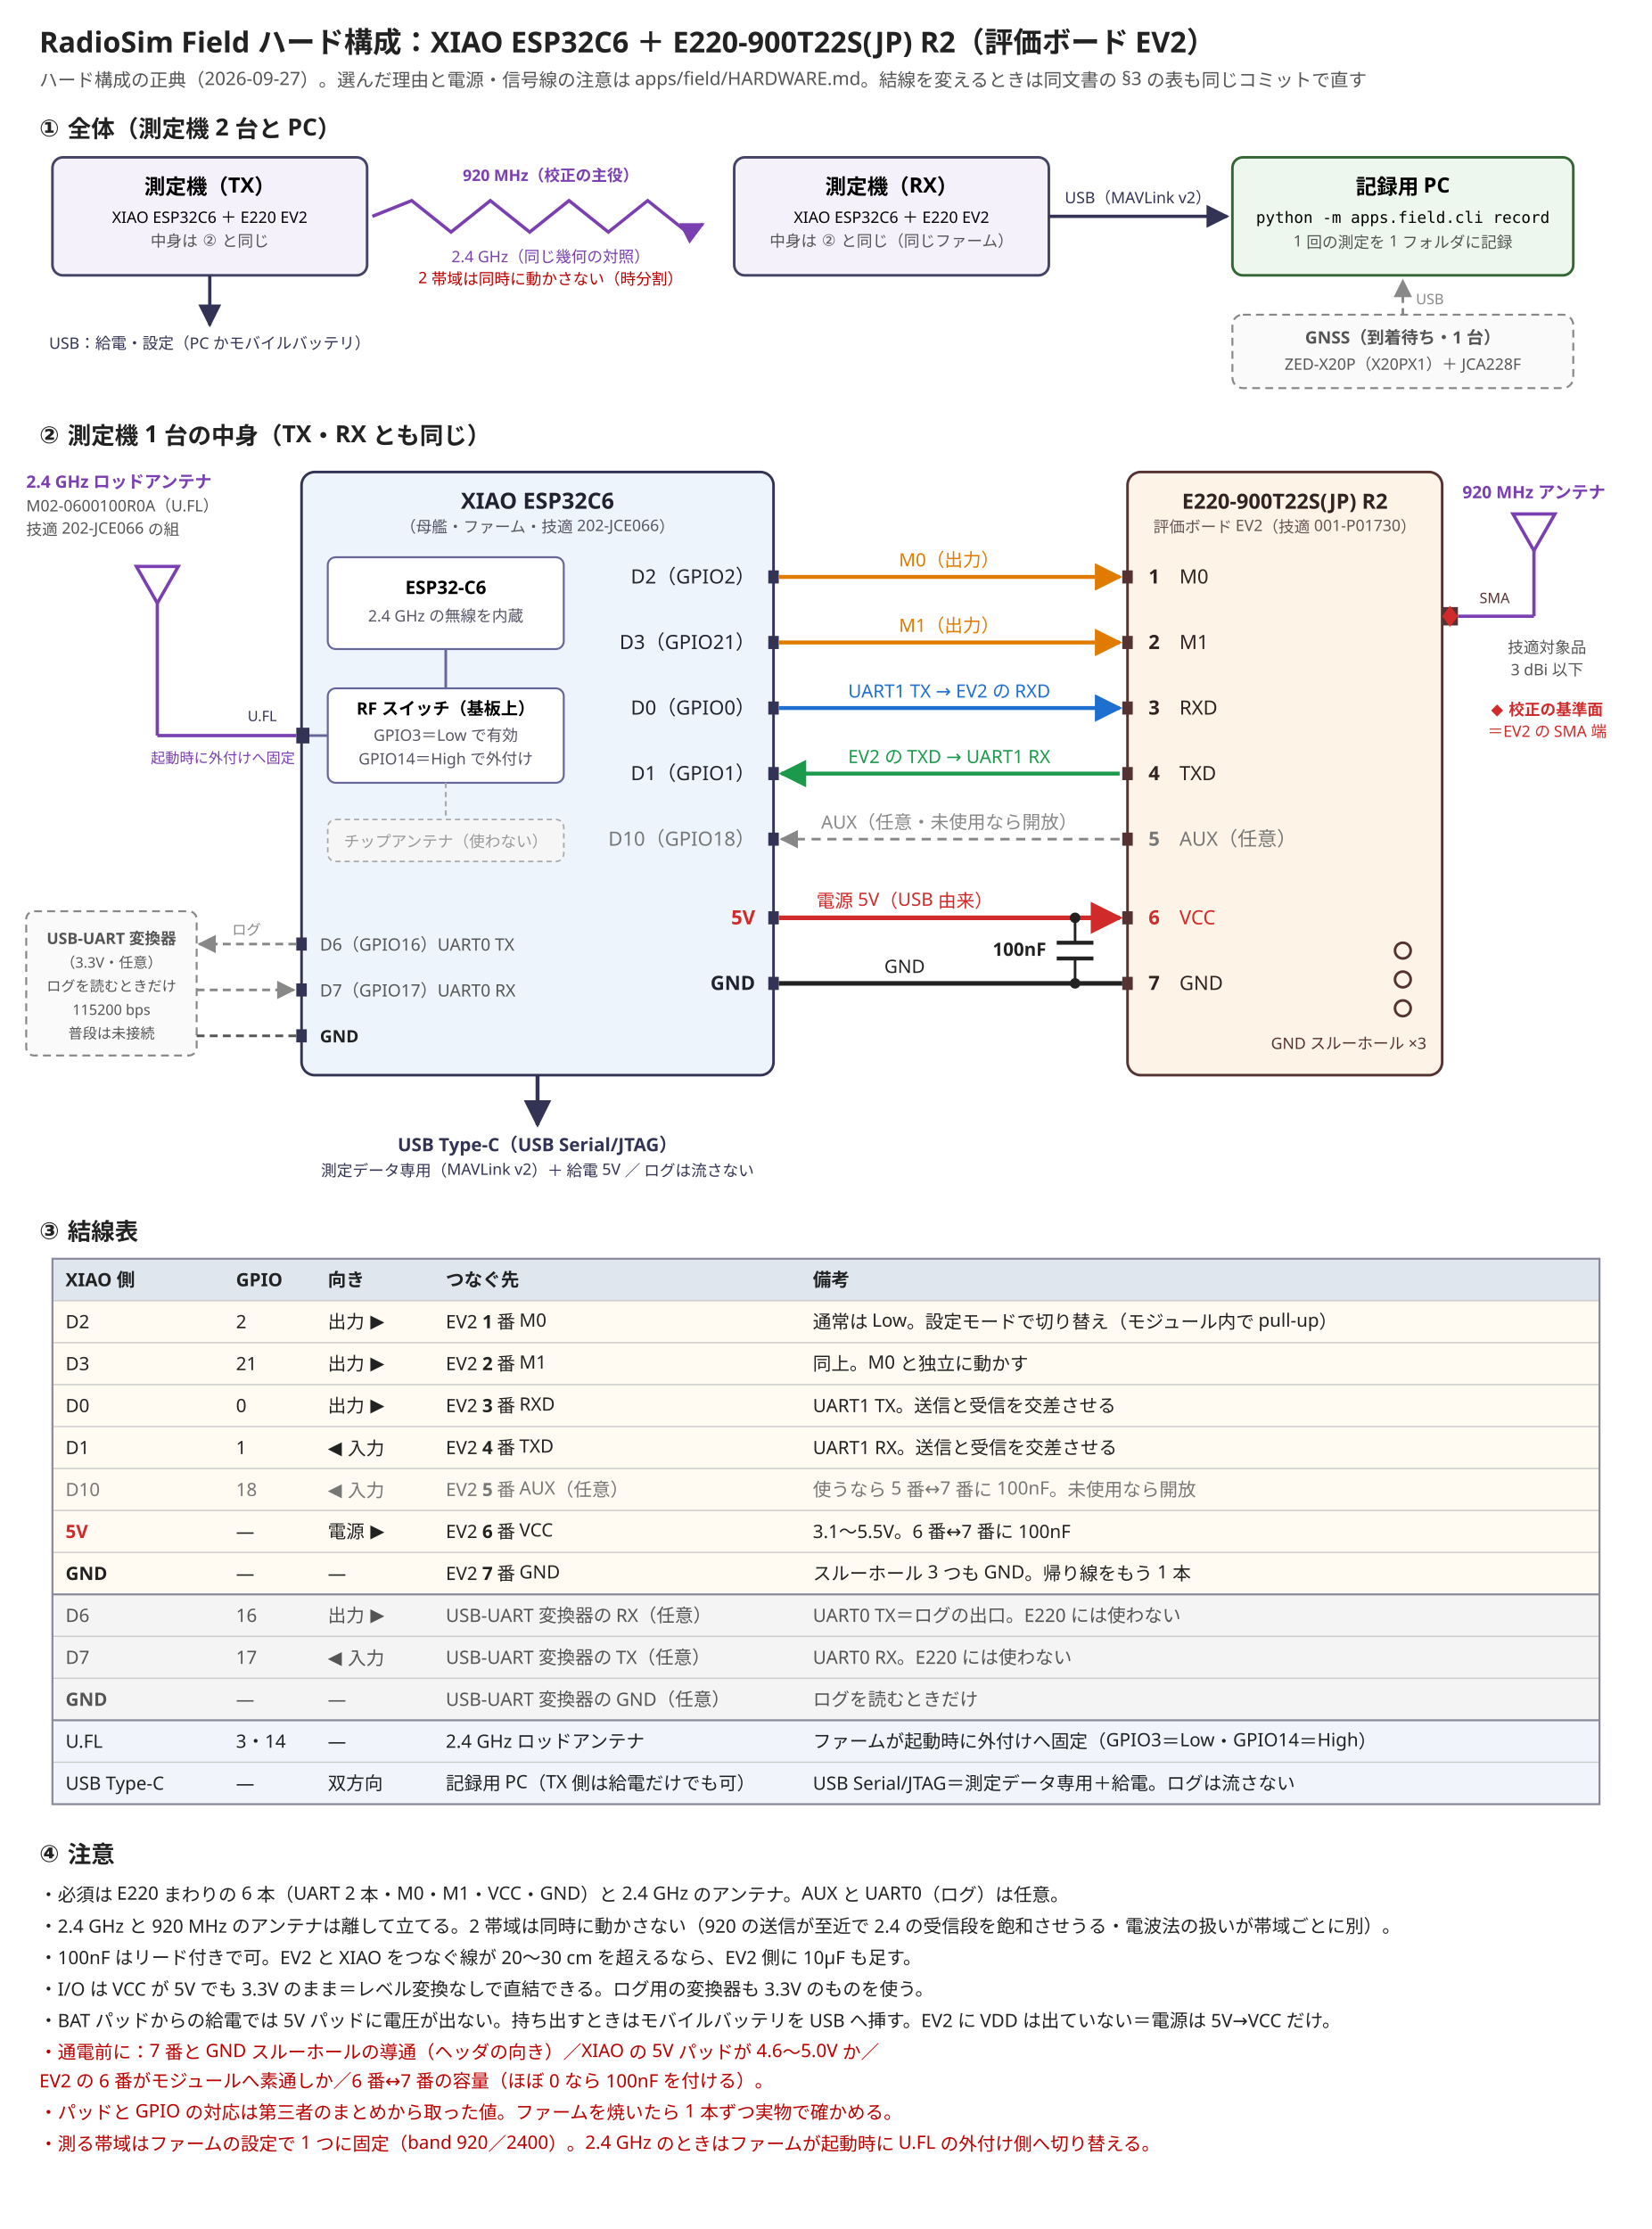
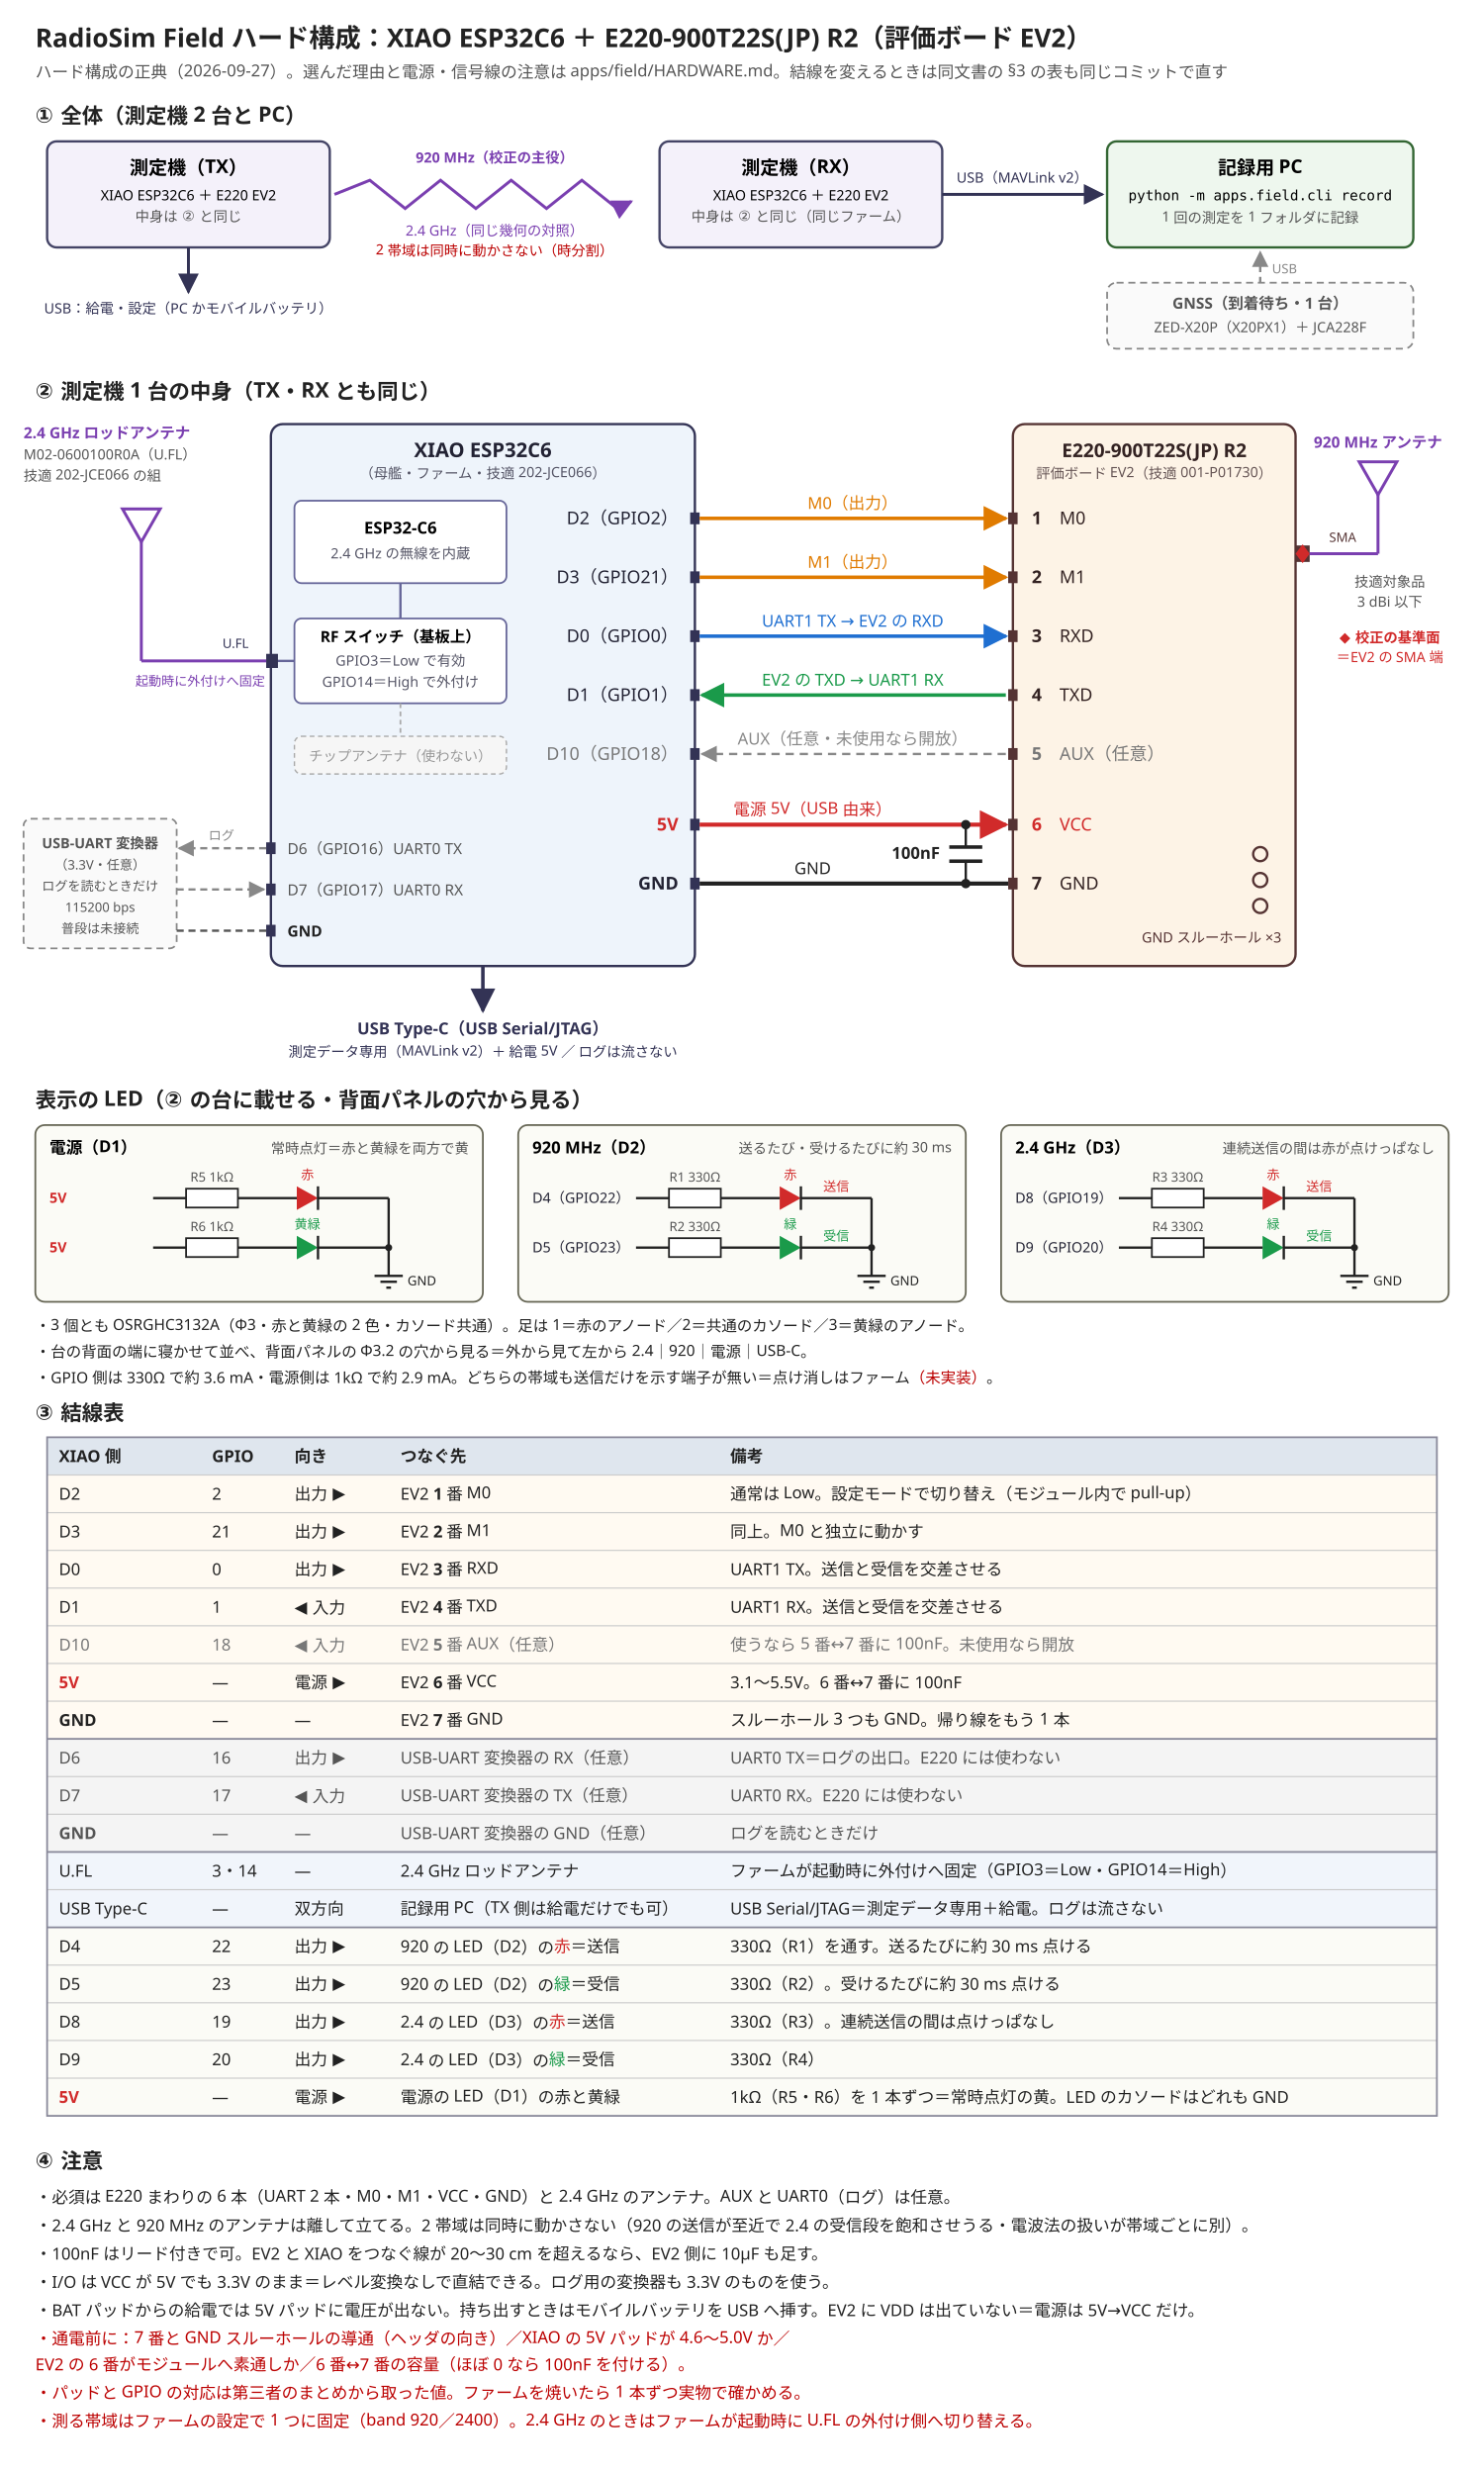
- <svg xmlns="http://www.w3.org/2000/svg" width="1260" height="1700" viewBox="0 0 1260 1700" font-family="'Yu Gothic UI','Yu Gothic','Meiryo',sans-serif" font-size="14">
+ <svg xmlns="http://www.w3.org/2000/svg" width="1260" height="2100" viewBox="0 0 1260 2100" font-family="'Yu Gothic UI','Yu Gothic','Meiryo',sans-serif" font-size="14">
  <defs>
    <marker id="a-orange" viewBox="0 0 10 10" refX="9" refY="5" markerWidth="7" markerHeight="7" orient="auto">
      <path d="M0,0 L10,5 L0,10 z" fill="#e07b00" />
    </marker>
    <marker id="a-blue" viewBox="0 0 10 10" refX="9" refY="5" markerWidth="7" markerHeight="7" orient="auto">
      <path d="M0,0 L10,5 L0,10 z" fill="#1f6fd1" />
    </marker>
    <marker id="a-green" viewBox="0 0 10 10" refX="9" refY="5" markerWidth="7" markerHeight="7" orient="auto">
      <path d="M0,0 L10,5 L0,10 z" fill="#1a9a4a" />
    </marker>
    <marker id="a-gray" viewBox="0 0 10 10" refX="9" refY="5" markerWidth="7" markerHeight="7" orient="auto">
      <path d="M0,0 L10,5 L0,10 z" fill="#888" />
    </marker>
    <marker id="a-red" viewBox="0 0 10 10" refX="9" refY="5" markerWidth="7" markerHeight="7" orient="auto">
      <path d="M0,0 L10,5 L0,10 z" fill="#d12a2a" />
    </marker>
    <marker id="a-dark" viewBox="0 0 10 10" refX="9" refY="5" markerWidth="7" markerHeight="7" orient="auto">
      <path d="M0,0 L10,5 L0,10 z" fill="#335" />
    </marker>
    <marker id="a-purple" viewBox="0 0 10 10" refX="9" refY="5" markerWidth="7" markerHeight="7" orient="auto">
      <path d="M0,0 L10,5 L0,10 z" fill="#7a3fb0" />
    </marker>
  </defs>
-   <rect width="1260" height="1700" fill="#ffffff" />
+   <rect width="1260" height="2100" fill="#ffffff" />
  <text x="30" y="40" font-size="22" font-weight="bold" fill="#222">RadioSim Field ハード構成：XIAO ESP32C6 ＋ E220-900T22S(JP) R2（評価ボード EV2）</text>
  <text x="30" y="66" fill="#555">ハード構成の正典（2026-09-27）。選んだ理由と電源・信号線の注意は apps/field/HARDWARE.md。結線を変えるときは同文書の §3 の表も同じコミットで直す</text>
  <text x="30" y="104" font-size="18" font-weight="bold" fill="#222">① 全体（測定機 2 台と PC）</text>
  <rect x="40" y="120" width="240" height="90" rx="8" fill="#f4f1fa" stroke="#446" stroke-width="2" />
  <text x="160" y="148" text-anchor="middle" font-weight="bold" font-size="16">測定機（TX）</text>
  <text x="160" y="170" text-anchor="middle" font-size="12">XIAO ESP32C6 ＋ E220 EV2</text>
  <text x="160" y="188" text-anchor="middle" font-size="12" fill="#555">中身は ② と同じ</text>
  <rect x="560" y="120" width="240" height="90" rx="8" fill="#f4f1fa" stroke="#446" stroke-width="2" />
  <text x="680" y="148" text-anchor="middle" font-weight="bold" font-size="16">測定機（RX）</text>
  <text x="680" y="170" text-anchor="middle" font-size="12">XIAO ESP32C6 ＋ E220 EV2</text>
  <text x="680" y="188" text-anchor="middle" font-size="12" fill="#555">中身は ② と同じ（同じファーム）</text>
  <path d="M284,165 l30,-12 l30,24 l30,-24 l30,24 l30,-24 l30,24 l30,-24 l30,24 l12,-6" fill="none" stroke="#7a3fb0" stroke-width="2.5" marker-end="url(#a-purple)" />
  <text x="420" y="138" text-anchor="middle" font-size="12" fill="#7a3fb0" font-weight="bold">920 MHz（校正の主役）</text>
  <text x="420" y="200" text-anchor="middle" font-size="12" fill="#7a3fb0">2.4 GHz（同じ幾何の対照）</text>
  <text x="420" y="216" text-anchor="middle" font-size="12" fill="#b00">2 帯域は同時に動かさない（時分割）</text>
  <line x1="160" y1="210" x2="160" y2="248" stroke="#335" stroke-width="2.5" marker-end="url(#a-dark)" />
  <text x="160" y="266" text-anchor="middle" font-size="12" fill="#335">USB：給電・設定（PC かモバイルバッテリ）</text>
  <rect x="940" y="120" width="260" height="90" rx="8" fill="#eef7ee" stroke="#363" stroke-width="2" />
  <text x="1070" y="148" text-anchor="middle" font-weight="bold" font-size="16">記録用 PC</text>
  <text x="1070" y="170" text-anchor="middle" font-size="12" font-family="Consolas,monospace">python -m apps.field.cli record</text>
  <text x="1070" y="188" text-anchor="middle" font-size="12" fill="#555">1 回の測定を 1 フォルダに記録</text>
  <line x1="800" y1="165" x2="936" y2="165" stroke="#335" stroke-width="2.5" marker-end="url(#a-dark)" />
  <text x="868" y="155" text-anchor="middle" font-size="12" fill="#335">USB（MAVLink v2）</text>
  <rect x="940" y="240" width="260" height="56" rx="8" fill="#fafafa" stroke="#888" stroke-width="1.5" stroke-dasharray="6 4" />
  <text x="1070" y="262" text-anchor="middle" font-size="13" fill="#555" font-weight="bold">GNSS（到着待ち・1 台）</text>
  <text x="1070" y="282" text-anchor="middle" font-size="12" fill="#555">ZED-X20P（X20PX1）＋ JCA228F</text>
  <line x1="1070" y1="240" x2="1070" y2="214" stroke="#888" stroke-width="2" stroke-dasharray="5 4" marker-end="url(#a-gray)" />
  <text x="1080" y="232" font-size="11" fill="#888">USB</text>
  <text x="30" y="338" font-size="18" font-weight="bold" fill="#222">② 測定機 1 台の中身（TX・RX とも同じ）</text>
  <rect x="230" y="360" width="360" height="460" rx="10" fill="#eef4fb" stroke="#335" stroke-width="2" />
  <text x="410" y="388" text-anchor="middle" font-size="17" font-weight="bold" fill="#223">XIAO ESP32C6</text>
  <text x="410" y="406" text-anchor="middle" font-size="12" fill="#556">（母艦・ファーム・技適 202-JCE066）</text>
  <rect x="250" y="425" width="180" height="70" rx="6" fill="#ffffff" stroke="#669" stroke-width="1.5" />
  <text x="340" y="453" text-anchor="middle" font-weight="bold">ESP32-C6</text>
  <text x="340" y="474" text-anchor="middle" font-size="12" fill="#556">2.4 GHz の無線を内蔵</text>
  <line x1="340" y1="495" x2="340" y2="525" stroke="#669" stroke-width="2" />
  <rect x="250" y="525" width="180" height="72" rx="6" fill="#ffffff" stroke="#669" stroke-width="1.5" />
  <text x="340" y="545" text-anchor="middle" font-size="13" font-weight="bold">RF スイッチ（基板上）</text>
  <text x="340" y="565" text-anchor="middle" font-size="12" fill="#556">GPIO3＝Low で有効</text>
  <text x="340" y="583" text-anchor="middle" font-size="12" fill="#556">GPIO14＝High で外付け</text>
  <line x1="340" y1="597" x2="340" y2="625" stroke="#aaa" stroke-width="1.5" stroke-dasharray="4 3" />
  <rect x="250" y="625" width="180" height="32" rx="6" fill="#f6f6f6" stroke="#aaa" stroke-width="1.2" stroke-dasharray="4 3" />
  <text x="340" y="646" text-anchor="middle" font-size="12" fill="#999">チップアンテナ（使わない）</text>
  <line x1="250" y1="561" x2="234" y2="561" stroke="#669" stroke-width="2" />
  <rect x="226" y="555" width="10" height="12" fill="#335" />
  <line x1="226" y1="561" x2="120" y2="561" stroke="#7a3fb0" stroke-width="2.5" />
  <line x1="120" y1="561" x2="120" y2="460" stroke="#7a3fb0" stroke-width="2.5" />
  <path d="M120,460 L104,432 L136,432 Z" fill="none" stroke="#7a3fb0" stroke-width="2.5" />
  <text x="20" y="372" font-size="13" font-weight="bold" fill="#7a3fb0">2.4 GHz ロッドアンテナ</text>
  <text x="20" y="390" font-size="12" fill="#555">M02-0600100R0A（U.FL）</text>
  <text x="20" y="408" font-size="12" fill="#555">技適 202-JCE066 の組</text>
  <text x="170" y="582" text-anchor="middle" font-size="11" fill="#7a3fb0">起動時に外付けへ固定</text>
  <text x="200" y="550" text-anchor="middle" font-size="11" fill="#335">U.FL</text>
  <g fill="#335">
    <rect x="226" y="715" width="8" height="10" />
    <rect x="226" y="750" width="8" height="10" />
    <rect x="226" y="785" width="8" height="10" />
  </g>
  <g font-size="13" fill="#555">
    <text x="244" y="725">D6（GPIO16）UART0 TX</text>
    <text x="244" y="760">D7（GPIO17）UART0 RX</text>
    <text x="244" y="795" font-weight="bold" fill="#222">GND</text>
  </g>
  <rect x="20" y="695" width="130" height="110" rx="6" fill="#fafafa" stroke="#888" stroke-width="1.5" stroke-dasharray="6 4" />
  <text x="85" y="720" text-anchor="middle" font-size="12" font-weight="bold" fill="#555">USB-UART 変換器</text>
  <text x="85" y="738" text-anchor="middle" font-size="11" fill="#555">（3.3V・任意）</text>
  <text x="85" y="756" text-anchor="middle" font-size="11" fill="#555">ログを読むときだけ</text>
  <text x="85" y="774" text-anchor="middle" font-size="11" fill="#555">115200 bps</text>
  <text x="85" y="792" text-anchor="middle" font-size="11" fill="#555">普段は未接続</text>
  <line x1="226" y1="720" x2="152" y2="720" stroke="#888" stroke-width="2" stroke-dasharray="6 4" marker-end="url(#a-gray)" />
  <line x1="150" y1="755" x2="224" y2="755" stroke="#888" stroke-width="2" stroke-dasharray="6 4" marker-end="url(#a-gray)" />
  <line x1="226" y1="790" x2="150" y2="790" stroke="#555" stroke-width="2" stroke-dasharray="6 4" />
  <text x="188" y="713" text-anchor="middle" font-size="11" fill="#888">ログ</text>
  <line x1="410" y1="820" x2="410" y2="858" stroke="#335" stroke-width="3" marker-end="url(#a-dark)" />
  <text x="410" y="878" text-anchor="middle" fill="#335" font-weight="bold">USB Type-C（USB Serial/JTAG）</text>
  <text x="410" y="897" text-anchor="middle" font-size="12" fill="#335">測定データ専用（MAVLink v2）＋ 給電 5V ／ ログは流さない</text>
  <g font-size="15" fill="#223" text-anchor="end">
    <text x="576" y="445">D2（GPIO2）</text>
    <text x="576" y="495">D3（GPIO21）</text>
    <text x="576" y="545">D0（GPIO0）</text>
    <text x="576" y="595">D1（GPIO1）</text>
    <text x="576" y="645" fill="#777">D10（GPIO18）</text>
    <text x="576" y="705" fill="#d12a2a" font-weight="bold">5V</text>
    <text x="576" y="755" font-weight="bold">GND</text>
  </g>
  <g fill="#335">
    <rect x="586" y="435" width="8" height="10" />
    <rect x="586" y="485" width="8" height="10" />
    <rect x="586" y="535" width="8" height="10" />
    <rect x="586" y="585" width="8" height="10" />
    <rect x="586" y="635" width="8" height="10" />
    <rect x="586" y="695" width="8" height="10" />
    <rect x="586" y="745" width="8" height="10" />
  </g>
  <rect x="860" y="360" width="240" height="460" rx="10" fill="#fdf3e6" stroke="#533" stroke-width="2" />
  <text x="980" y="388" text-anchor="middle" font-size="16" font-weight="bold" fill="#322">E220-900T22S(JP) R2</text>
  <text x="980" y="406" text-anchor="middle" font-size="12" fill="#655">評価ボード EV2（技適 001-P01730）</text>
  <g font-size="15" fill="#322">
    <text x="876" y="445">
      <tspan font-weight="bold">1</tspan>　M0</text>
    <text x="876" y="495">
      <tspan font-weight="bold">2</tspan>　M1</text>
    <text x="876" y="545">
      <tspan font-weight="bold">3</tspan>　RXD</text>
    <text x="876" y="595">
      <tspan font-weight="bold">4</tspan>　TXD</text>
    <text x="876" y="645" fill="#777">
      <tspan font-weight="bold">5</tspan>　AUX（任意）</text>
    <text x="876" y="705" fill="#d12a2a">
      <tspan font-weight="bold">6</tspan>　VCC</text>
    <text x="876" y="755">
      <tspan font-weight="bold">7</tspan>　GND</text>
  </g>
  <g fill="#533">
    <rect x="856" y="435" width="8" height="10" />
    <rect x="856" y="485" width="8" height="10" />
    <rect x="856" y="535" width="8" height="10" />
    <rect x="856" y="585" width="8" height="10" />
    <rect x="856" y="635" width="8" height="10" />
    <rect x="856" y="695" width="8" height="10" />
    <rect x="856" y="745" width="8" height="10" />
  </g>
  <g fill="none" stroke="#533" stroke-width="2">
    <circle cx="1070" cy="725" r="6" />
    <circle cx="1070" cy="747" r="6" />
    <circle cx="1070" cy="769" r="6" />
  </g>
  <text x="1088" y="800" text-anchor="end" font-size="12" fill="#533">GND スルーホール ×3</text>
  <rect x="1100" y="463" width="12" height="14" fill="#533" />
  <path d="M1106,462 l6,8 l-6,8 l-6,-8 z" fill="#d12a2a" />
  <line x1="1112" y1="470" x2="1170" y2="470" stroke="#7a3fb0" stroke-width="2.5" />
  <line x1="1170" y1="470" x2="1170" y2="420" stroke="#7a3fb0" stroke-width="2.5" />
  <path d="M1170,420 L1154,392 L1186,392 Z" fill="none" stroke="#7a3fb0" stroke-width="2.5" />
  <text x="1170" y="380" text-anchor="middle" font-size="13" font-weight="bold" fill="#7a3fb0">920 MHz アンテナ</text>
  <text x="1140" y="460" text-anchor="middle" font-size="11" fill="#533">SMA</text>
  <text x="1180" y="498" text-anchor="middle" font-size="12" fill="#555">技適対象品</text>
  <text x="1180" y="515" text-anchor="middle" font-size="12" fill="#555">3 dBi 以下</text>
  <text x="1180" y="545" text-anchor="middle" font-size="12" fill="#d12a2a" font-weight="bold">◆ 校正の基準面</text>
  <text x="1180" y="562" text-anchor="middle" font-size="12" fill="#d12a2a">＝EV2 の SMA 端</text>
  <line x1="594" y1="440" x2="854" y2="440" stroke="#e07b00" stroke-width="3" marker-end="url(#a-orange)" />
  <text x="724" y="432" text-anchor="middle" fill="#e07b00">M0（出力）</text>
  <line x1="594" y1="490" x2="854" y2="490" stroke="#e07b00" stroke-width="3" marker-end="url(#a-orange)" />
  <text x="724" y="482" text-anchor="middle" fill="#e07b00">M1（出力）</text>
  <line x1="594" y1="540" x2="854" y2="540" stroke="#1f6fd1" stroke-width="3" marker-end="url(#a-blue)" />
  <text x="724" y="532" text-anchor="middle" fill="#1f6fd1">UART1 TX → EV2 の RXD</text>
  <line x1="854" y1="590" x2="596" y2="590" stroke="#1a9a4a" stroke-width="3" marker-end="url(#a-green)" />
  <text x="724" y="582" text-anchor="middle" fill="#1a9a4a">EV2 の TXD → UART1 RX</text>
  <line x1="854" y1="640" x2="596" y2="640" stroke="#888" stroke-width="2" stroke-dasharray="7 5" marker-end="url(#a-gray)" />
  <text x="724" y="632" text-anchor="middle" fill="#888">AUX（任意・未使用なら開放）</text>
  <line x1="594" y1="700" x2="854" y2="700" stroke="#d12a2a" stroke-width="3.5" marker-end="url(#a-red)" />
  <text x="690" y="692" text-anchor="middle" fill="#d12a2a">電源 5V（USB 由来）</text>
  <line x1="594" y1="750" x2="856" y2="750" stroke="#222" stroke-width="3.5" />
  <text x="690" y="742" text-anchor="middle" fill="#222">GND</text>
  <circle cx="820" cy="700" r="4" fill="#222" />
  <circle cx="820" cy="750" r="4" fill="#222" />
  <line x1="820" y1="700" x2="820" y2="719" stroke="#222" stroke-width="2" />
  <line x1="806" y1="719" x2="834" y2="719" stroke="#222" stroke-width="3" />
  <line x1="806" y1="731" x2="834" y2="731" stroke="#222" stroke-width="3" />
  <line x1="820" y1="731" x2="820" y2="750" stroke="#222" stroke-width="2" />
  <text x="798" y="729" text-anchor="end" font-weight="bold" fill="#222">100nF</text>
-   <text x="30" y="945" font-size="18" font-weight="bold" fill="#222">③ 結線表</text>
-   <g transform="translate(40,960)">
-     <rect x="0" y="0" width="1180" height="32" fill="#dfe6ee" />
-     <rect x="0" y="32" width="1180" height="224" fill="#fffaf2" />
-     <rect x="0" y="256" width="1180" height="96" fill="#f4f4f4" />
-     <rect x="0" y="352" width="1180" height="64" fill="#f1f5fb" />
-     <g font-weight="bold" fill="#222">
-       <text x="10" y="21">XIAO 側</text>
-       <text x="140" y="21">GPIO</text>
-       <text x="210" y="21">向き</text>
-       <text x="300" y="21">つなぐ先</text>
-       <text x="580" y="21">備考</text>
-     </g>
+   <text x="30" y="940" font-size="18" font-weight="bold" fill="#222">表示の LED（② の台に載せる・背面パネルの穴から見る）</text>
+   <g transform="translate(30,955)">
+     <rect width="380" height="150" rx="8" fill="#fbfbf6" stroke="#665" stroke-width="1.5" />
+     <text x="12" y="24" font-weight="bold">電源（D1）</text>
+     <text x="368" y="24" text-anchor="end" font-size="12" fill="#555">常時点灯＝赤と黄緑を両方で黄</text>
+     <g font-size="12" font-weight="bold" fill="#d12a2a">
+       <text x="12" y="66">5V</text>
+       <text x="12" y="108">5V</text>
+     </g>
+     <g font-size="11" fill="#555" text-anchor="middle">
+       <text x="150" y="48">R5 1kΩ</text>
+       <text x="150" y="90">R6 1kΩ</text>
+     </g>
+     <g font-size="11" text-anchor="middle">
+       <text x="231" y="46" fill="#d12a2a">赤</text>
+       <text x="231" y="88" fill="#1a9a4a">黄緑</text>
+     </g>
+     <path d="M222,52 L222,72 L240,62 Z" fill="#d12a2a" />
+     <path d="M222,94 L222,114 L240,104 Z" fill="#1a9a4a" />
+     <g fill="#fff" stroke="#222" stroke-width="1.5">
+       <rect x="128" y="54" width="44" height="16" />
+       <rect x="128" y="96" width="44" height="16" />
+     </g>
+     <g stroke="#222" stroke-width="2">
+       <line x1="100" y1="62" x2="128" y2="62" />
+       <line x1="172" y1="62" x2="222" y2="62" />
+       <line x1="240" y1="52" x2="240" y2="72" />
+       <line x1="240" y1="62" x2="300" y2="62" />
+       <line x1="100" y1="104" x2="128" y2="104" />
+       <line x1="172" y1="104" x2="222" y2="104" />
+       <line x1="240" y1="94" x2="240" y2="114" />
+       <line x1="240" y1="104" x2="300" y2="104" />
+       <line x1="300" y1="62" x2="300" y2="128" />
+       <line x1="288" y1="128" x2="312" y2="128" />
+       <line x1="293" y1="133" x2="307" y2="133" />
+       <line x1="298" y1="138" x2="302" y2="138" />
+     </g>
+     <circle cx="300" cy="104" r="3" fill="#222" />
+     <text x="316" y="136" font-size="11" fill="#222">GND</text>
+   </g>
+   <g transform="translate(440,955)">
+     <rect width="380" height="150" rx="8" fill="#fbfbf6" stroke="#665" stroke-width="1.5" />
+     <text x="12" y="24" font-weight="bold">920 MHz（D2）</text>
+     <text x="368" y="24" text-anchor="end" font-size="12" fill="#555">送るたび・受けるたびに約 30 ms</text>
+     <g font-size="12" fill="#223">
+       <text x="12" y="66">D4（GPIO22）</text>
+       <text x="12" y="108">D5（GPIO23）</text>
+     </g>
+     <g font-size="11" fill="#555" text-anchor="middle">
+       <text x="150" y="48">R1 330Ω</text>
+       <text x="150" y="90">R2 330Ω</text>
+     </g>
+     <g font-size="11" text-anchor="middle">
+       <text x="231" y="46" fill="#d12a2a">赤</text>
+       <text x="231" y="88" fill="#1a9a4a">緑</text>
+       <text x="270" y="56" fill="#d12a2a">送信</text>
+       <text x="270" y="98" fill="#1a9a4a">受信</text>
+     </g>
+     <path d="M222,52 L222,72 L240,62 Z" fill="#d12a2a" />
+     <path d="M222,94 L222,114 L240,104 Z" fill="#1a9a4a" />
+     <g fill="#fff" stroke="#222" stroke-width="1.5">
+       <rect x="128" y="54" width="44" height="16" />
+       <rect x="128" y="96" width="44" height="16" />
+     </g>
+     <g stroke="#222" stroke-width="2">
+       <line x1="100" y1="62" x2="128" y2="62" />
+       <line x1="172" y1="62" x2="222" y2="62" />
+       <line x1="240" y1="52" x2="240" y2="72" />
+       <line x1="240" y1="62" x2="300" y2="62" />
+       <line x1="100" y1="104" x2="128" y2="104" />
+       <line x1="172" y1="104" x2="222" y2="104" />
+       <line x1="240" y1="94" x2="240" y2="114" />
+       <line x1="240" y1="104" x2="300" y2="104" />
+       <line x1="300" y1="62" x2="300" y2="128" />
+       <line x1="288" y1="128" x2="312" y2="128" />
+       <line x1="293" y1="133" x2="307" y2="133" />
+       <line x1="298" y1="138" x2="302" y2="138" />
+     </g>
+     <circle cx="300" cy="104" r="3" fill="#222" />
+     <text x="316" y="136" font-size="11" fill="#222">GND</text>
+   </g>
+   <g transform="translate(850,955)">
+     <rect width="380" height="150" rx="8" fill="#fbfbf6" stroke="#665" stroke-width="1.5" />
+     <text x="12" y="24" font-weight="bold">2.4 GHz（D3）</text>
+     <text x="368" y="24" text-anchor="end" font-size="12" fill="#555">連続送信の間は赤が点けっぱなし</text>
+     <g font-size="12" fill="#223">
+       <text x="12" y="66">D8（GPIO19）</text>
+       <text x="12" y="108">D9（GPIO20）</text>
+     </g>
+     <g font-size="11" fill="#555" text-anchor="middle">
+       <text x="150" y="48">R3 330Ω</text>
+       <text x="150" y="90">R4 330Ω</text>
+     </g>
+     <g font-size="11" text-anchor="middle">
+       <text x="231" y="46" fill="#d12a2a">赤</text>
+       <text x="231" y="88" fill="#1a9a4a">緑</text>
+       <text x="270" y="56" fill="#d12a2a">送信</text>
+       <text x="270" y="98" fill="#1a9a4a">受信</text>
+     </g>
+     <path d="M222,52 L222,72 L240,62 Z" fill="#d12a2a" />
+     <path d="M222,94 L222,114 L240,104 Z" fill="#1a9a4a" />
+     <g fill="#fff" stroke="#222" stroke-width="1.5">
+       <rect x="128" y="54" width="44" height="16" />
+       <rect x="128" y="96" width="44" height="16" />
+     </g>
+     <g stroke="#222" stroke-width="2">
+       <line x1="100" y1="62" x2="128" y2="62" />
+       <line x1="172" y1="62" x2="222" y2="62" />
+       <line x1="240" y1="52" x2="240" y2="72" />
+       <line x1="240" y1="62" x2="300" y2="62" />
+       <line x1="100" y1="104" x2="128" y2="104" />
+       <line x1="172" y1="104" x2="222" y2="104" />
+       <line x1="240" y1="94" x2="240" y2="114" />
+       <line x1="240" y1="104" x2="300" y2="104" />
+       <line x1="300" y1="62" x2="300" y2="128" />
+       <line x1="288" y1="128" x2="312" y2="128" />
+       <line x1="293" y1="133" x2="307" y2="133" />
+       <line x1="298" y1="138" x2="302" y2="138" />
+     </g>
+     <circle cx="300" cy="104" r="3" fill="#222" />
+     <text x="316" y="136" font-size="11" fill="#222">GND</text>
+   </g>
+   <g font-size="13" fill="#222">
+     <text x="30" y="1130">・3 個とも OSRGHC3132A（Φ3・赤と黄緑の 2 色・カソード共通）。足は 1＝赤のアノード／2＝共通のカソード／3＝黄緑のアノード。</text>
+     <text x="30" y="1152">・台の背面の端に寝かせて並べ、背面パネルの Φ3.2 の穴から見る＝外から見て左から 2.4｜920｜電源｜USB-C。</text>
+     <text x="30" y="1174">・GPIO 側は 330Ω で約 3.6 mA・電源側は 1kΩ で約 2.9 mA。どちらの帯域も送信だけを示す端子が無い＝点け消しはファーム<tspan fill="#b00">（未実装）</tspan>。</text>
+   </g>
+   <g transform="translate(0,260)">
+     <text x="30" y="945" font-size="18" font-weight="bold" fill="#222">③ 結線表</text>
+     <g transform="translate(40,960)">
+       <rect x="0" y="0" width="1180" height="32" fill="#dfe6ee" />
+       <rect x="0" y="32" width="1180" height="224" fill="#fffaf2" />
+       <rect x="0" y="256" width="1180" height="96" fill="#f4f4f4" />
+       <rect x="0" y="352" width="1180" height="64" fill="#f1f5fb" />
+       <rect x="0" y="416" width="1180" height="160" fill="#fbfbf6" />
+       <g font-weight="bold" fill="#222">
+         <text x="10" y="21">XIAO 側</text>
+         <text x="140" y="21">GPIO</text>
+         <text x="210" y="21">向き</text>
+         <text x="300" y="21">つなぐ先</text>
+         <text x="580" y="21">備考</text>
+       </g>
+       <g fill="#222">
+         <text x="10" y="53">D2</text>
+         <text x="140" y="53">2</text>
+         <text x="210" y="53">出力 ▶</text>
+         <text x="300" y="53">EV2 <tspan font-weight="bold">1</tspan> 番 M0</text>
+         <text x="580" y="53">通常は Low。設定モードで切り替え（モジュール内で pull-up）</text>
+         <text x="10" y="85">D3</text>
+         <text x="140" y="85">21</text>
+         <text x="210" y="85">出力 ▶</text>
+         <text x="300" y="85">EV2 <tspan font-weight="bold">2</tspan> 番 M1</text>
+         <text x="580" y="85">同上。M0 と独立に動かす</text>
+         <text x="10" y="117">D0</text>
+         <text x="140" y="117">0</text>
+         <text x="210" y="117">出力 ▶</text>
+         <text x="300" y="117">EV2 <tspan font-weight="bold">3</tspan> 番 RXD</text>
+         <text x="580" y="117">UART1 TX。送信と受信を交差させる</text>
+         <text x="10" y="149">D1</text>
+         <text x="140" y="149">1</text>
+         <text x="210" y="149">◀ 入力</text>
+         <text x="300" y="149">EV2 <tspan font-weight="bold">4</tspan> 番 TXD</text>
+         <text x="580" y="149">UART1 RX。送信と受信を交差させる</text>
+         <g fill="#777">
+           <text x="10" y="181">D10</text>
+           <text x="140" y="181">18</text>
+           <text x="210" y="181">◀ 入力</text>
+           <text x="300" y="181">EV2 <tspan font-weight="bold">5</tspan> 番 AUX（任意）</text>
+           <text x="580" y="181">使うなら 5 番↔7 番に 100nF。未使用なら開放</text>
+         </g>
+         <text x="10" y="213" fill="#d12a2a" font-weight="bold">5V</text>
+         <text x="140" y="213">—</text>
+         <text x="210" y="213">電源 ▶</text>
+         <text x="300" y="213">EV2 <tspan font-weight="bold">6</tspan> 番 VCC</text>
+         <text x="580" y="213">3.1〜5.5V。6 番↔7 番に 100nF</text>
+         <text x="10" y="245" font-weight="bold">GND</text>
+         <text x="140" y="245">—</text>
+         <text x="210" y="245">—</text>
+         <text x="300" y="245">EV2 <tspan font-weight="bold">7</tspan> 番 GND</text>
+         <text x="580" y="245">スルーホール 3 つも GND。帰り線をもう 1 本</text>
+         <g fill="#555">
+           <text x="10" y="277">D6</text>
+           <text x="140" y="277">16</text>
+           <text x="210" y="277">出力 ▶</text>
+           <text x="300" y="277">USB-UART 変換器の RX（任意）</text>
+           <text x="580" y="277">UART0 TX＝ログの出口。E220 には使わない</text>
+         </g>
+         <g fill="#555">
+           <text x="10" y="309">D7</text>
+           <text x="140" y="309">17</text>
+           <text x="210" y="309">◀ 入力</text>
+           <text x="300" y="309">USB-UART 変換器の TX（任意）</text>
+           <text x="580" y="309">UART0 RX。E220 には使わない</text>
+         </g>
+         <g fill="#555">
+           <text x="10" y="341" font-weight="bold">GND</text>
+           <text x="140" y="341">—</text>
+           <text x="210" y="341">—</text>
+           <text x="300" y="341">USB-UART 変換器の GND（任意）</text>
+           <text x="580" y="341">ログを読むときだけ</text>
+         </g>
+         <text x="10" y="373">U.FL</text>
+         <text x="140" y="373">3・14</text>
+         <text x="210" y="373">—</text>
+         <text x="300" y="373">2.4 GHz ロッドアンテナ</text>
+         <text x="580" y="373">ファームが起動時に外付けへ固定（GPIO3＝Low・GPIO14＝High）</text>
+         <text x="10" y="405">USB Type-C</text>
+         <text x="140" y="405">—</text>
+         <text x="210" y="405">双方向</text>
+         <text x="300" y="405">記録用 PC（TX 側は給電だけでも可）</text>
+         <text x="580" y="405">USB Serial/JTAG＝測定データ専用＋給電。ログは流さない</text>
+         <text x="10" y="437">D4</text>
+         <text x="140" y="437">22</text>
+         <text x="210" y="437">出力 ▶</text>
+         <text x="300" y="437">920 の LED（D2）の<tspan fill="#d12a2a">赤</tspan>＝送信</text>
+         <text x="580" y="437">330Ω（R1）を通す。送るたびに約 30 ms 点ける</text>
+         <text x="10" y="469">D5</text>
+         <text x="140" y="469">23</text>
+         <text x="210" y="469">出力 ▶</text>
+         <text x="300" y="469">920 の LED（D2）の<tspan fill="#1a9a4a">緑</tspan>＝受信</text>
+         <text x="580" y="469">330Ω（R2）。受けるたびに約 30 ms 点ける</text>
+         <text x="10" y="501">D8</text>
+         <text x="140" y="501">19</text>
+         <text x="210" y="501">出力 ▶</text>
+         <text x="300" y="501">2.4 の LED（D3）の<tspan fill="#d12a2a">赤</tspan>＝送信</text>
+         <text x="580" y="501">330Ω（R3）。連続送信の間は点けっぱなし</text>
+         <text x="10" y="533">D9</text>
+         <text x="140" y="533">20</text>
+         <text x="210" y="533">出力 ▶</text>
+         <text x="300" y="533">2.4 の LED（D3）の<tspan fill="#1a9a4a">緑</tspan>＝受信</text>
+         <text x="580" y="533">330Ω（R4）</text>
+         <text x="10" y="565" fill="#d12a2a" font-weight="bold">5V</text>
+         <text x="140" y="565">—</text>
+         <text x="210" y="565">電源 ▶</text>
+         <text x="300" y="565">電源の LED（D1）の赤と黄緑</text>
+         <text x="580" y="565">1kΩ（R5・R6）を 1 本ずつ＝常時点灯の黄。LED のカソードはどれも GND</text>
+       </g>
+       <g stroke="#ccc" stroke-width="1">
+         <line x1="0" y1="32" x2="1180" y2="32" />
+         <line x1="0" y1="64" x2="1180" y2="64" />
+         <line x1="0" y1="96" x2="1180" y2="96" />
+         <line x1="0" y1="128" x2="1180" y2="128" />
+         <line x1="0" y1="160" x2="1180" y2="160" />
+         <line x1="0" y1="192" x2="1180" y2="192" />
+         <line x1="0" y1="224" x2="1180" y2="224" />
+         <line x1="0" y1="288" x2="1180" y2="288" />
+         <line x1="0" y1="320" x2="1180" y2="320" />
+         <line x1="0" y1="384" x2="1180" y2="384" />
+         <line x1="0" y1="448" x2="1180" y2="448" />
+         <line x1="0" y1="480" x2="1180" y2="480" />
+         <line x1="0" y1="512" x2="1180" y2="512" />
+         <line x1="0" y1="544" x2="1180" y2="544" />
+       </g>
+       <g stroke="#889" stroke-width="1.5">
+         <line x1="0" y1="256" x2="1180" y2="256" />
+         <line x1="0" y1="352" x2="1180" y2="352" />
+         <line x1="0" y1="416" x2="1180" y2="416" />
+       </g>
+       <rect x="0" y="0" width="1180" height="576" fill="none" stroke="#889" stroke-width="1.5" />
+     </g>
+   </g>
+   <g transform="translate(0,420)">
+     <text x="30" y="1420" font-size="18" font-weight="bold" fill="#222">④ 注意</text>
    <g fill="#222">
-       <text x="10" y="53">D2</text>
-       <text x="140" y="53">2</text>
-       <text x="210" y="53">出力 ▶</text>
-       <text x="300" y="53">EV2 <tspan font-weight="bold">1</tspan> 番 M0</text>
-       <text x="580" y="53">通常は Low。設定モードで切り替え（モジュール内で pull-up）</text>
-       <text x="10" y="85">D3</text>
-       <text x="140" y="85">21</text>
-       <text x="210" y="85">出力 ▶</text>
-       <text x="300" y="85">EV2 <tspan font-weight="bold">2</tspan> 番 M1</text>
-       <text x="580" y="85">同上。M0 と独立に動かす</text>
-       <text x="10" y="117">D0</text>
-       <text x="140" y="117">0</text>
-       <text x="210" y="117">出力 ▶</text>
-       <text x="300" y="117">EV2 <tspan font-weight="bold">3</tspan> 番 RXD</text>
-       <text x="580" y="117">UART1 TX。送信と受信を交差させる</text>
-       <text x="10" y="149">D1</text>
-       <text x="140" y="149">1</text>
-       <text x="210" y="149">◀ 入力</text>
-       <text x="300" y="149">EV2 <tspan font-weight="bold">4</tspan> 番 TXD</text>
-       <text x="580" y="149">UART1 RX。送信と受信を交差させる</text>
-       <g fill="#777">
-         <text x="10" y="181">D10</text>
-         <text x="140" y="181">18</text>
-         <text x="210" y="181">◀ 入力</text>
-         <text x="300" y="181">EV2 <tspan font-weight="bold">5</tspan> 番 AUX（任意）</text>
-         <text x="580" y="181">使うなら 5 番↔7 番に 100nF。未使用なら開放</text>
-       </g>
-       <text x="10" y="213" fill="#d12a2a" font-weight="bold">5V</text>
-       <text x="140" y="213">—</text>
-       <text x="210" y="213">電源 ▶</text>
-       <text x="300" y="213">EV2 <tspan font-weight="bold">6</tspan> 番 VCC</text>
-       <text x="580" y="213">3.1〜5.5V。6 番↔7 番に 100nF</text>
-       <text x="10" y="245" font-weight="bold">GND</text>
-       <text x="140" y="245">—</text>
-       <text x="210" y="245">—</text>
-       <text x="300" y="245">EV2 <tspan font-weight="bold">7</tspan> 番 GND</text>
-       <text x="580" y="245">スルーホール 3 つも GND。帰り線をもう 1 本</text>
-       <g fill="#555">
-         <text x="10" y="277">D6</text>
-         <text x="140" y="277">16</text>
-         <text x="210" y="277">出力 ▶</text>
-         <text x="300" y="277">USB-UART 変換器の RX（任意）</text>
-         <text x="580" y="277">UART0 TX＝ログの出口。E220 には使わない</text>
-       </g>
-       <g fill="#555">
-         <text x="10" y="309">D7</text>
-         <text x="140" y="309">17</text>
-         <text x="210" y="309">◀ 入力</text>
-         <text x="300" y="309">USB-UART 変換器の TX（任意）</text>
-         <text x="580" y="309">UART0 RX。E220 には使わない</text>
-       </g>
-       <g fill="#555">
-         <text x="10" y="341" font-weight="bold">GND</text>
-         <text x="140" y="341">—</text>
-         <text x="210" y="341">—</text>
-         <text x="300" y="341">USB-UART 変換器の GND（任意）</text>
-         <text x="580" y="341">ログを読むときだけ</text>
-       </g>
-       <text x="10" y="373">U.FL</text>
-       <text x="140" y="373">3・14</text>
-       <text x="210" y="373">—</text>
-       <text x="300" y="373">2.4 GHz ロッドアンテナ</text>
-       <text x="580" y="373">ファームが起動時に外付けへ固定（GPIO3＝Low・GPIO14＝High）</text>
-       <text x="10" y="405">USB Type-C</text>
-       <text x="140" y="405">—</text>
-       <text x="210" y="405">双方向</text>
-       <text x="300" y="405">記録用 PC（TX 側は給電だけでも可）</text>
-       <text x="580" y="405">USB Serial/JTAG＝測定データ専用＋給電。ログは流さない</text>
-     </g>
-     <g stroke="#ccc" stroke-width="1">
-       <line x1="0" y1="32" x2="1180" y2="32" />
-       <line x1="0" y1="64" x2="1180" y2="64" />
-       <line x1="0" y1="96" x2="1180" y2="96" />
-       <line x1="0" y1="128" x2="1180" y2="128" />
-       <line x1="0" y1="160" x2="1180" y2="160" />
-       <line x1="0" y1="192" x2="1180" y2="192" />
-       <line x1="0" y1="224" x2="1180" y2="224" />
-       <line x1="0" y1="288" x2="1180" y2="288" />
-       <line x1="0" y1="320" x2="1180" y2="320" />
-       <line x1="0" y1="384" x2="1180" y2="384" />
-     </g>
-     <g stroke="#889" stroke-width="1.5">
-       <line x1="0" y1="256" x2="1180" y2="256" />
-       <line x1="0" y1="352" x2="1180" y2="352" />
-     </g>
-     <rect x="0" y="0" width="1180" height="416" fill="none" stroke="#889" stroke-width="1.5" />
-   </g>
-   <text x="30" y="1420" font-size="18" font-weight="bold" fill="#222">④ 注意</text>
-   <g fill="#222">
-     <text x="30" y="1450">・必須は E220 まわりの 6 本（UART 2 本・M0・M1・VCC・GND）と 2.4 GHz のアンテナ。AUX と UART0（ログ）は任意。</text>
-     <text x="30" y="1474">・2.4 GHz と 920 MHz のアンテナは離して立てる。2 帯域は同時に動かさない（920 の送信が至近で 2.4 の受信段を飽和させうる・電波法の扱いが帯域ごとに別）。</text>
-     <text x="30" y="1498">・100nF はリード付きで可。EV2 と XIAO をつなぐ線が 20〜30 cm を超えるなら、EV2 側に 10µF も足す。</text>
-     <text x="30" y="1522">・I/O は VCC が 5V でも 3.3V のまま＝レベル変換なしで直結できる。ログ用の変換器も 3.3V のものを使う。</text>
-     <text x="30" y="1546">・BAT パッドからの給電では 5V パッドに電圧が出ない。持ち出すときはモバイルバッテリを USB へ挿す。EV2 に VDD は出ていない＝電源は 5V→VCC だけ。</text>
-     <text x="30" y="1570" fill="#b00">・通電前に：7 番と GND スルーホールの導通（ヘッダの向き）／XIAO の 5V パッドが 4.6〜5.0V か／</text>
-     <text x="30" y="1592" fill="#b00">　EV2 の 6 番がモジュールへ素通しか／6 番↔7 番の容量（ほぼ 0 なら 100nF を付ける）。</text>
-     <text x="30" y="1616" fill="#b00">・パッドと GPIO の対応は第三者のまとめから取った値。ファームを焼いたら 1 本ずつ実物で確かめる。</text>
-     <text x="30" y="1640" fill="#b00">・測る帯域はファームの設定で 1 つに固定（band 920／2400）。2.4 GHz のときはファームが起動時に U.FL の外付け側へ切り替える。</text>
+       <text x="30" y="1450">・必須は E220 まわりの 6 本（UART 2 本・M0・M1・VCC・GND）と 2.4 GHz のアンテナ。AUX と UART0（ログ）は任意。</text>
+       <text x="30" y="1474">・2.4 GHz と 920 MHz のアンテナは離して立てる。2 帯域は同時に動かさない（920 の送信が至近で 2.4 の受信段を飽和させうる・電波法の扱いが帯域ごとに別）。</text>
+       <text x="30" y="1498">・100nF はリード付きで可。EV2 と XIAO をつなぐ線が 20〜30 cm を超えるなら、EV2 側に 10µF も足す。</text>
+       <text x="30" y="1522">・I/O は VCC が 5V でも 3.3V のまま＝レベル変換なしで直結できる。ログ用の変換器も 3.3V のものを使う。</text>
+       <text x="30" y="1546">・BAT パッドからの給電では 5V パッドに電圧が出ない。持ち出すときはモバイルバッテリを USB へ挿す。EV2 に VDD は出ていない＝電源は 5V→VCC だけ。</text>
+       <text x="30" y="1570" fill="#b00">・通電前に：7 番と GND スルーホールの導通（ヘッダの向き）／XIAO の 5V パッドが 4.6〜5.0V か／</text>
+       <text x="30" y="1592" fill="#b00">　EV2 の 6 番がモジュールへ素通しか／6 番↔7 番の容量（ほぼ 0 なら 100nF を付ける）。</text>
+       <text x="30" y="1616" fill="#b00">・パッドと GPIO の対応は第三者のまとめから取った値。ファームを焼いたら 1 本ずつ実物で確かめる。</text>
+       <text x="30" y="1640" fill="#b00">・測る帯域はファームの設定で 1 つに固定（band 920／2400）。2.4 GHz のときはファームが起動時に U.FL の外付け側へ切り替える。</text>
+     </g>
  </g>
</svg>
